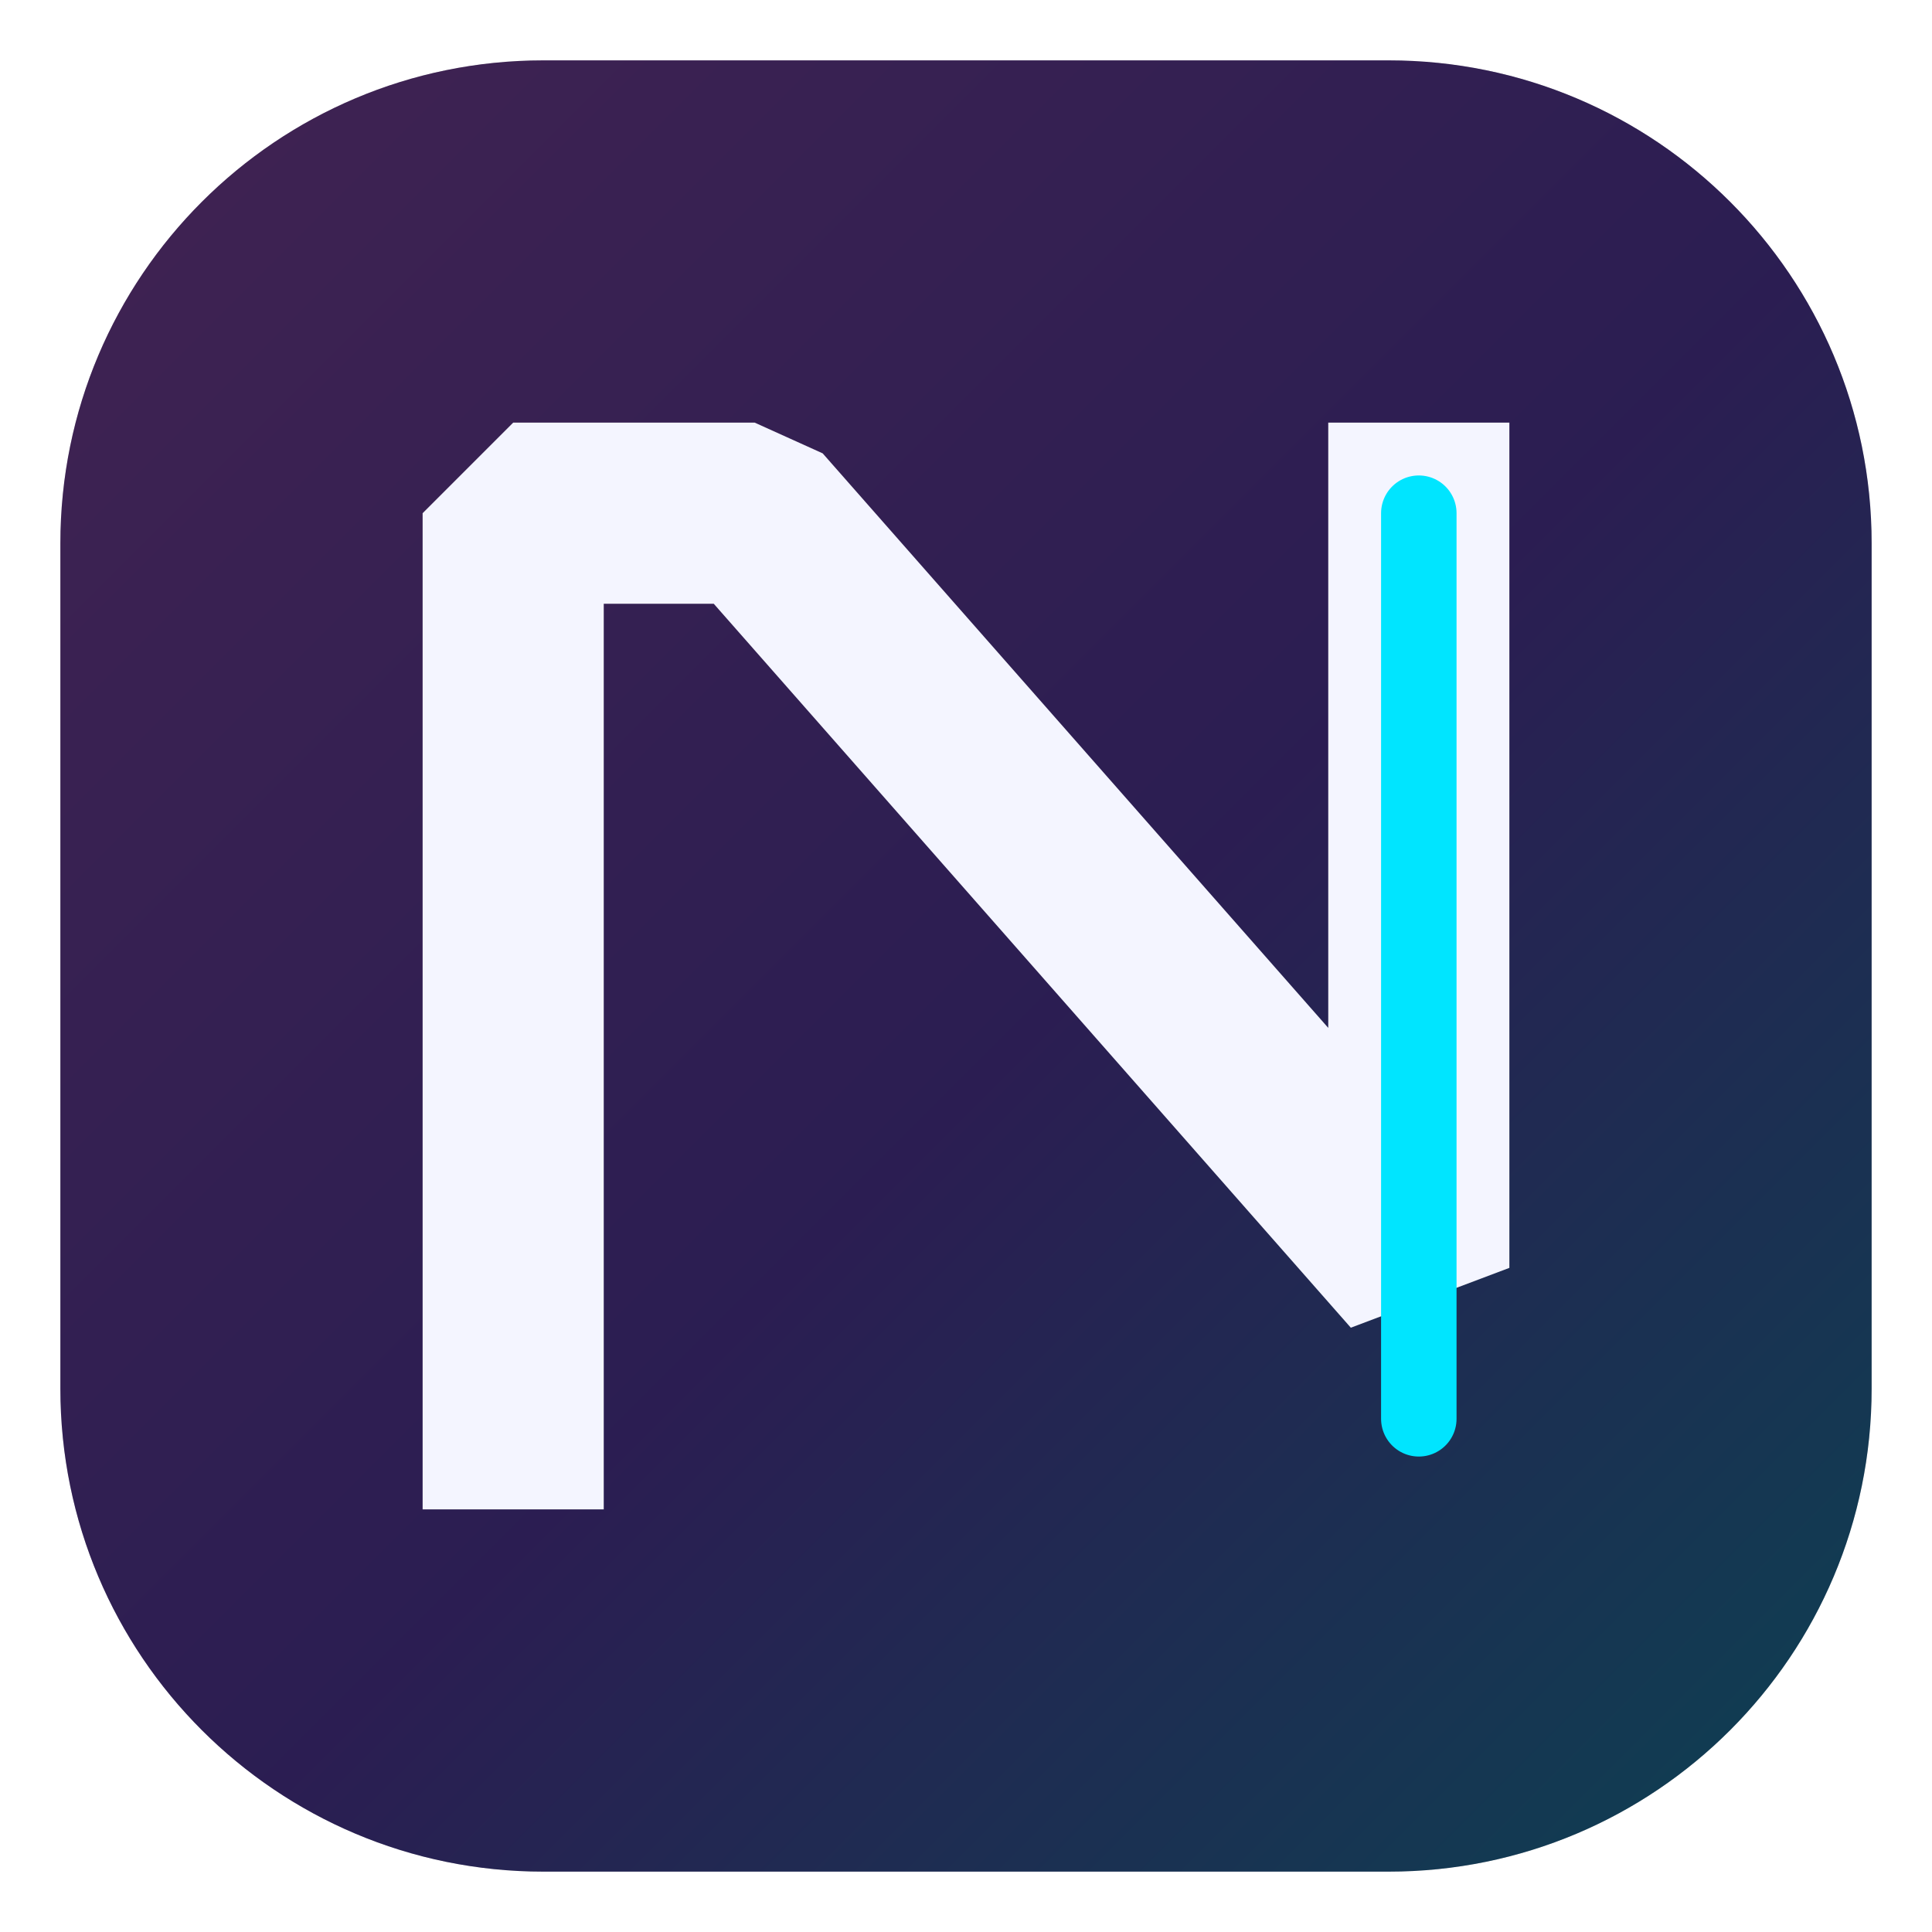
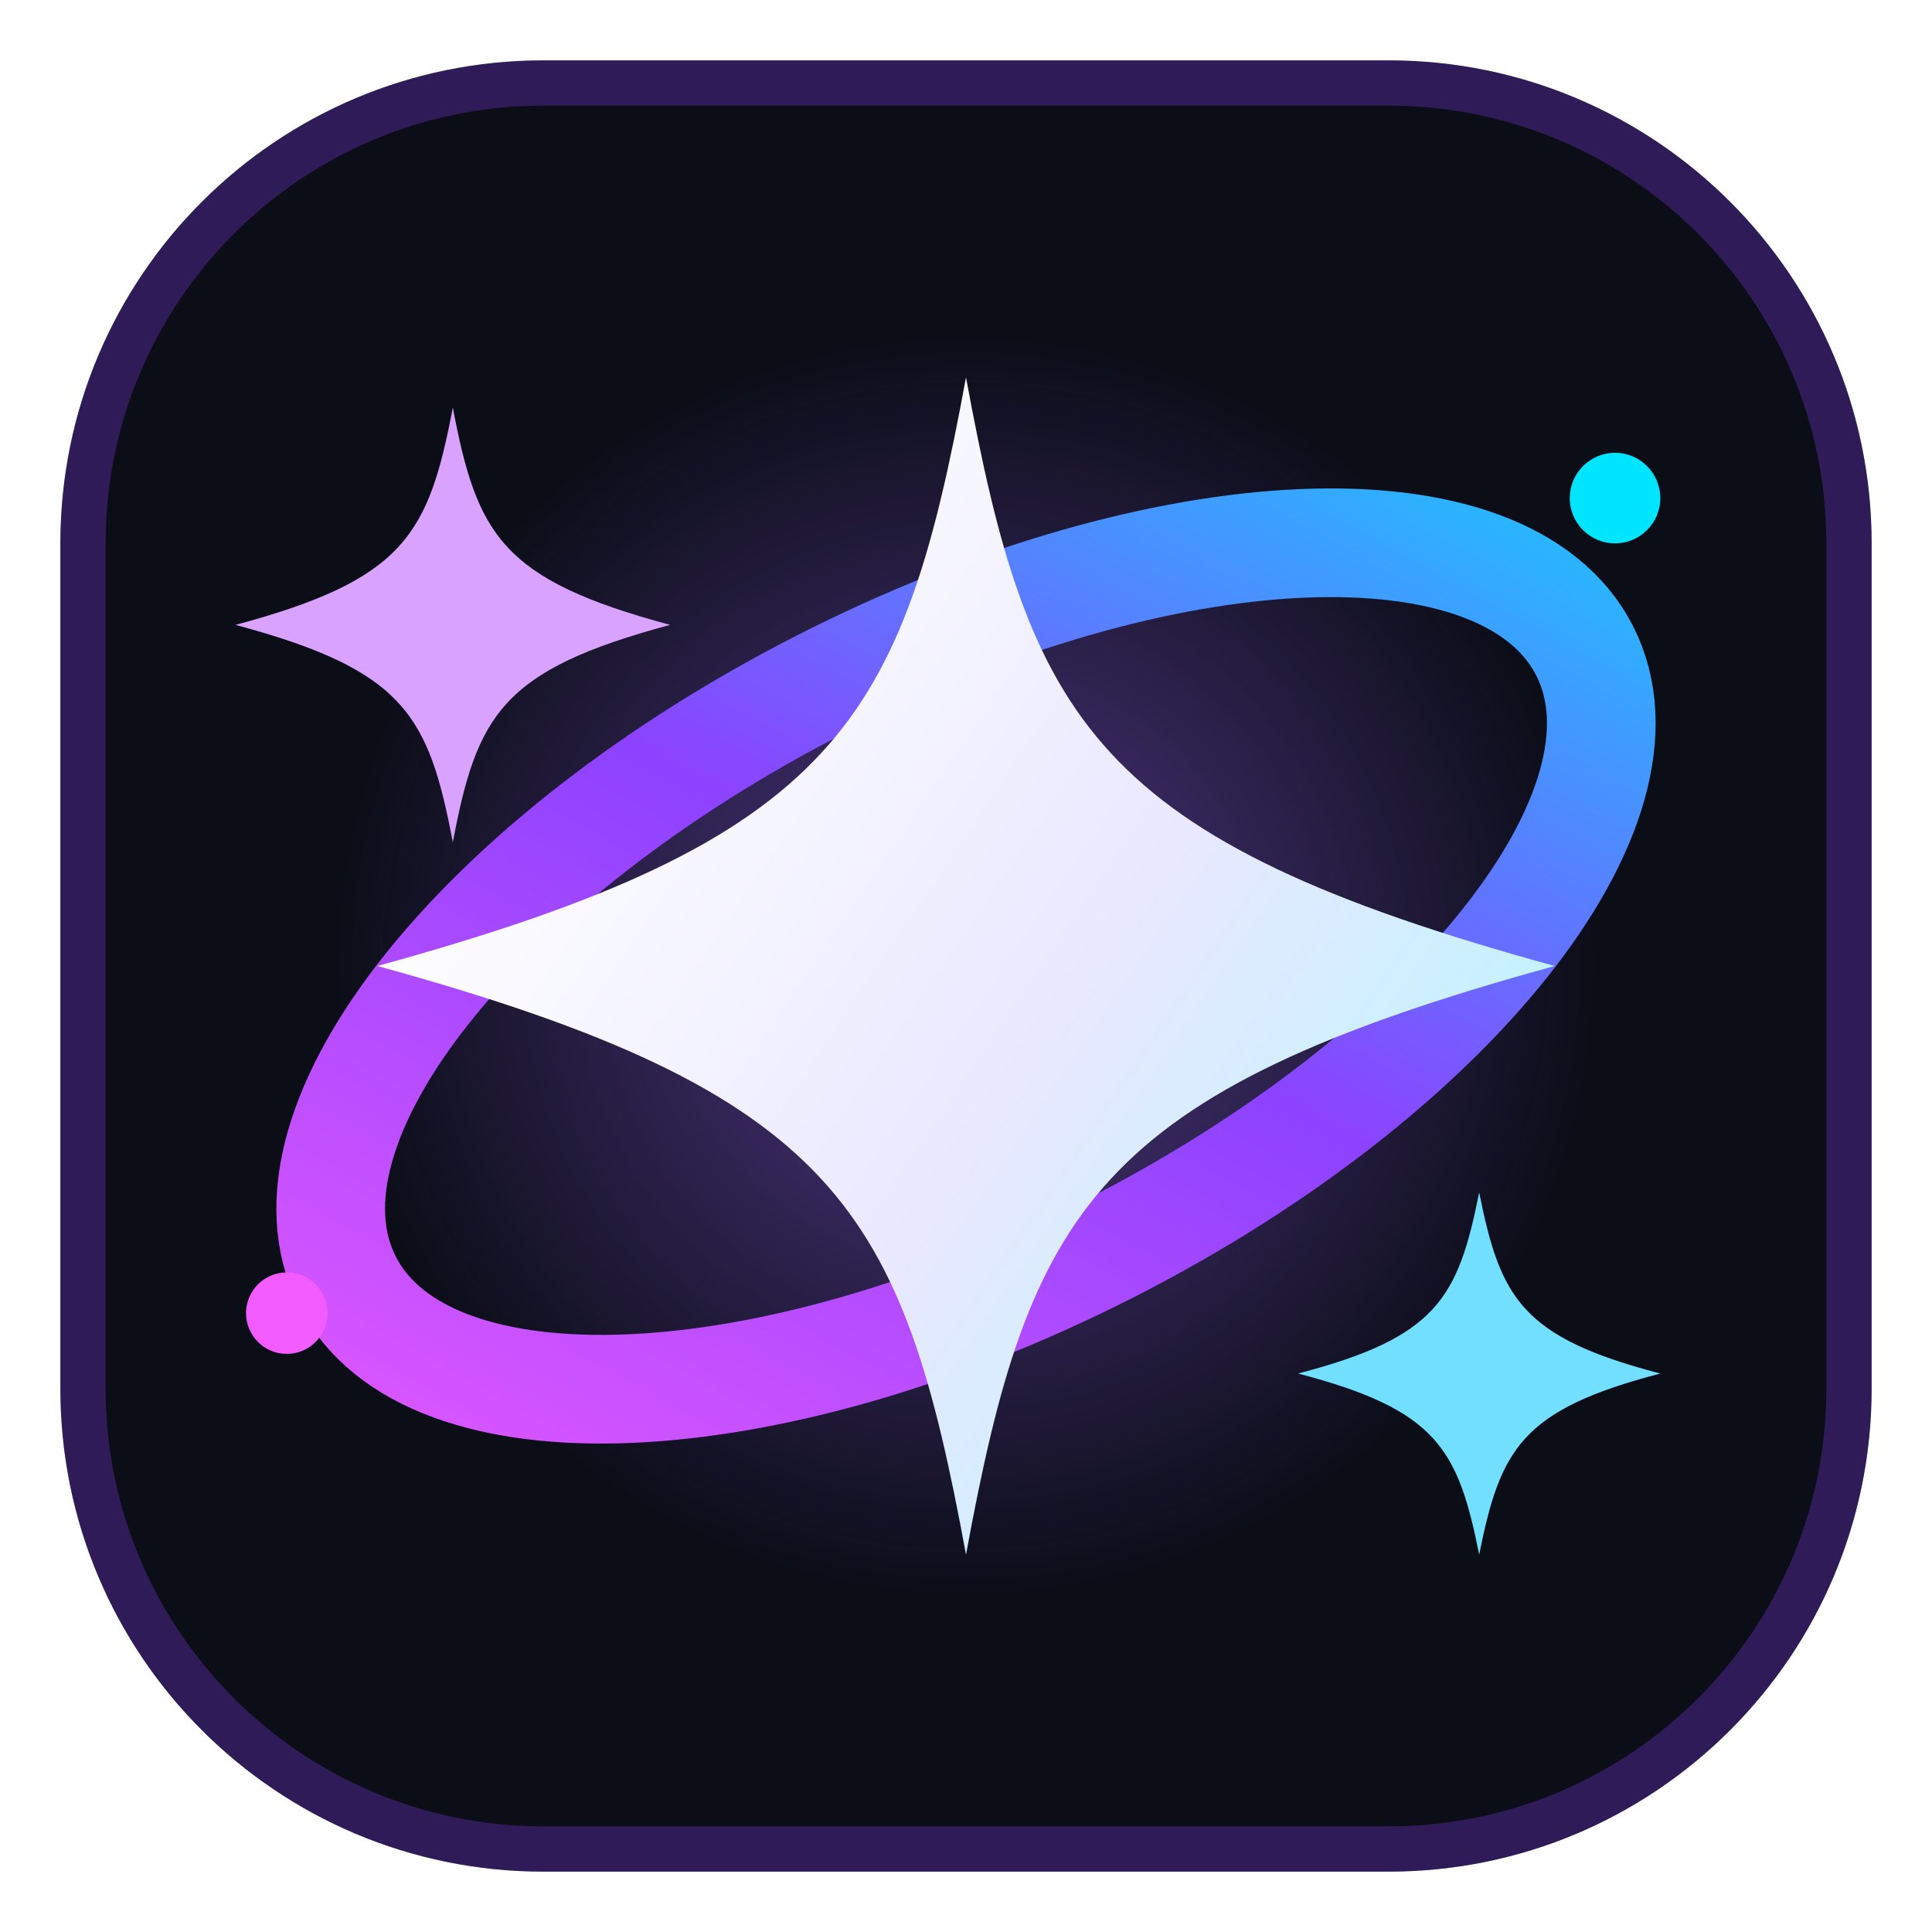
<svg xmlns="http://www.w3.org/2000/svg" viewBox="0 0 64 64">
  <defs>
-     <linearGradient id="brand" x1="0" y1="0" x2="1" y2="1">
+     <linearGradient id="orbit" x1="7" y1="49" x2="57" y2="15" gradientUnits="userSpaceOnUse">
      <stop offset="0" stop-color="#F25CFF" />
-       <stop offset=".54" stop-color="#8C42FF" />
+       <stop offset=".52" stop-color="#8C42FF" />
      <stop offset="1" stop-color="#00E5FF" />
    </linearGradient>
+     <linearGradient id="star" x1="18" y1="22" x2="49" y2="43" gradientUnits="userSpaceOnUse">
+       <stop offset="0" stop-color="#FFFFFF" />
+       <stop offset=".55" stop-color="#E9E8FF" />
+       <stop offset="1" stop-color="#B9F5FF" />
+     </linearGradient>
+     <radialGradient id="aura">
+       <stop offset="0" stop-color="#9B65FF" stop-opacity=".48" />
+       <stop offset="1" stop-color="#9B65FF" stop-opacity="0" />
+     </radialGradient>
  </defs>
-   <rect x="2" y="2" width="60" height="60" rx="16" fill="#101321" />
-   <rect x="2" y="2" width="60" height="60" rx="16" fill="url(#brand)" opacity=".22" />
-   <path d="M17 47V17h8l22 25V17" fill="none" stroke="#F4F5FF" stroke-width="6" stroke-linecap="square" stroke-linejoin="bevel" />
-   <path d="M47 17v30" fill="none" stroke="#00E5FF" stroke-width="2.5" stroke-linecap="round" />
+   <rect x="2" y="2" width="60" height="60" rx="16" fill="#0B0D17" />
+   <rect x="2.75" y="2.75" width="58.5" height="58.5" rx="15.25" fill="none" stroke="#8C42FF" stroke-opacity=".28" stroke-width="1.5" />
+   <circle cx="32" cy="32" r="21" fill="url(#aura)" />
+   <ellipse cx="32" cy="32" rx="23" ry="10.5" transform="rotate(-27 32 32)" fill="none" stroke="url(#orbit)" stroke-width="3.6" stroke-linecap="round" />
+   <path d="M32 12.5c2.1 11.4 4.2 15.3 19.5 19.5C36.2 36.2 34.1 40.1 32 51.5 29.9 40.1 27.8 36.2 12.5 32 27.8 27.8 29.9 23.9 32 12.5Z" fill="url(#star)" />
+   <path d="M15 13.5c.8 4.2 1.6 5.7 7.2 7.2-5.6 1.5-6.4 3-7.2 7.2-.8-4.2-1.6-5.7-7.2-7.2 5.6-1.5 6.4-3 7.2-7.2Z" fill="#D9A2FF" />
+   <path d="M49 39.5c.7 3.5 1.4 4.8 6 6-4.6 1.2-5.3 2.5-6 6-.7-3.5-1.4-4.8-6-6 4.6-1.2 5.3-2.5 6-6Z" fill="#73DFFF" />
+   <circle cx="53.5" cy="16.5" r="1.5" fill="#00E5FF" />
+   <circle cx="9.5" cy="43.5" r="1.35" fill="#F25CFF" />
</svg>
